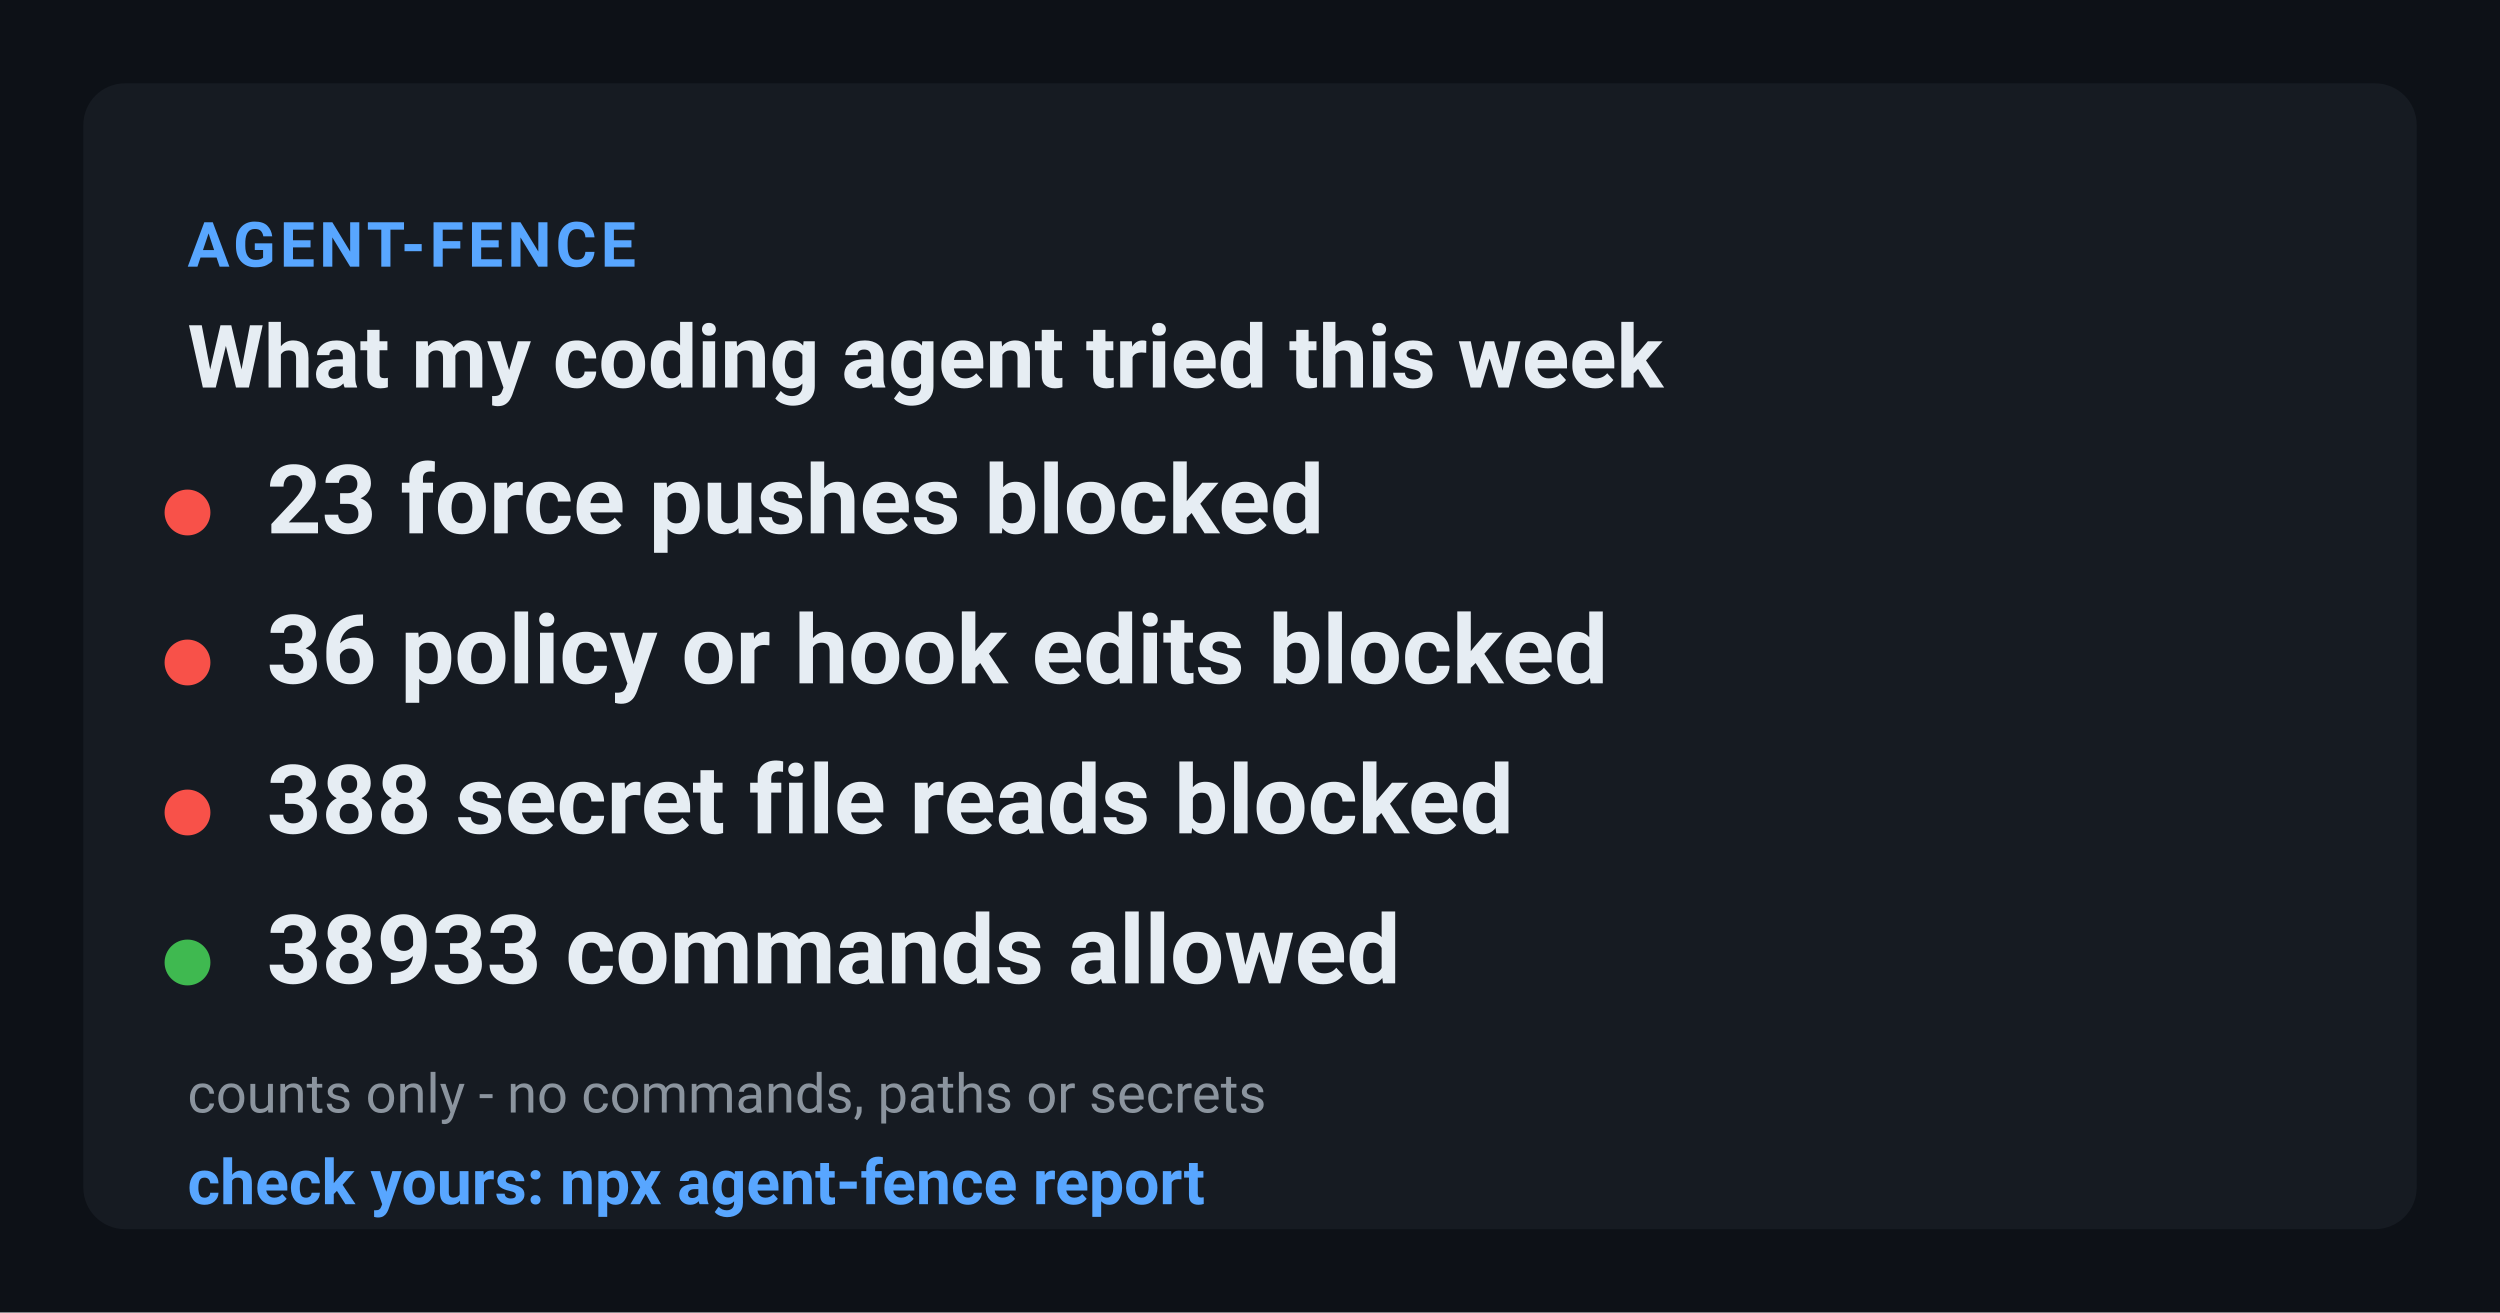
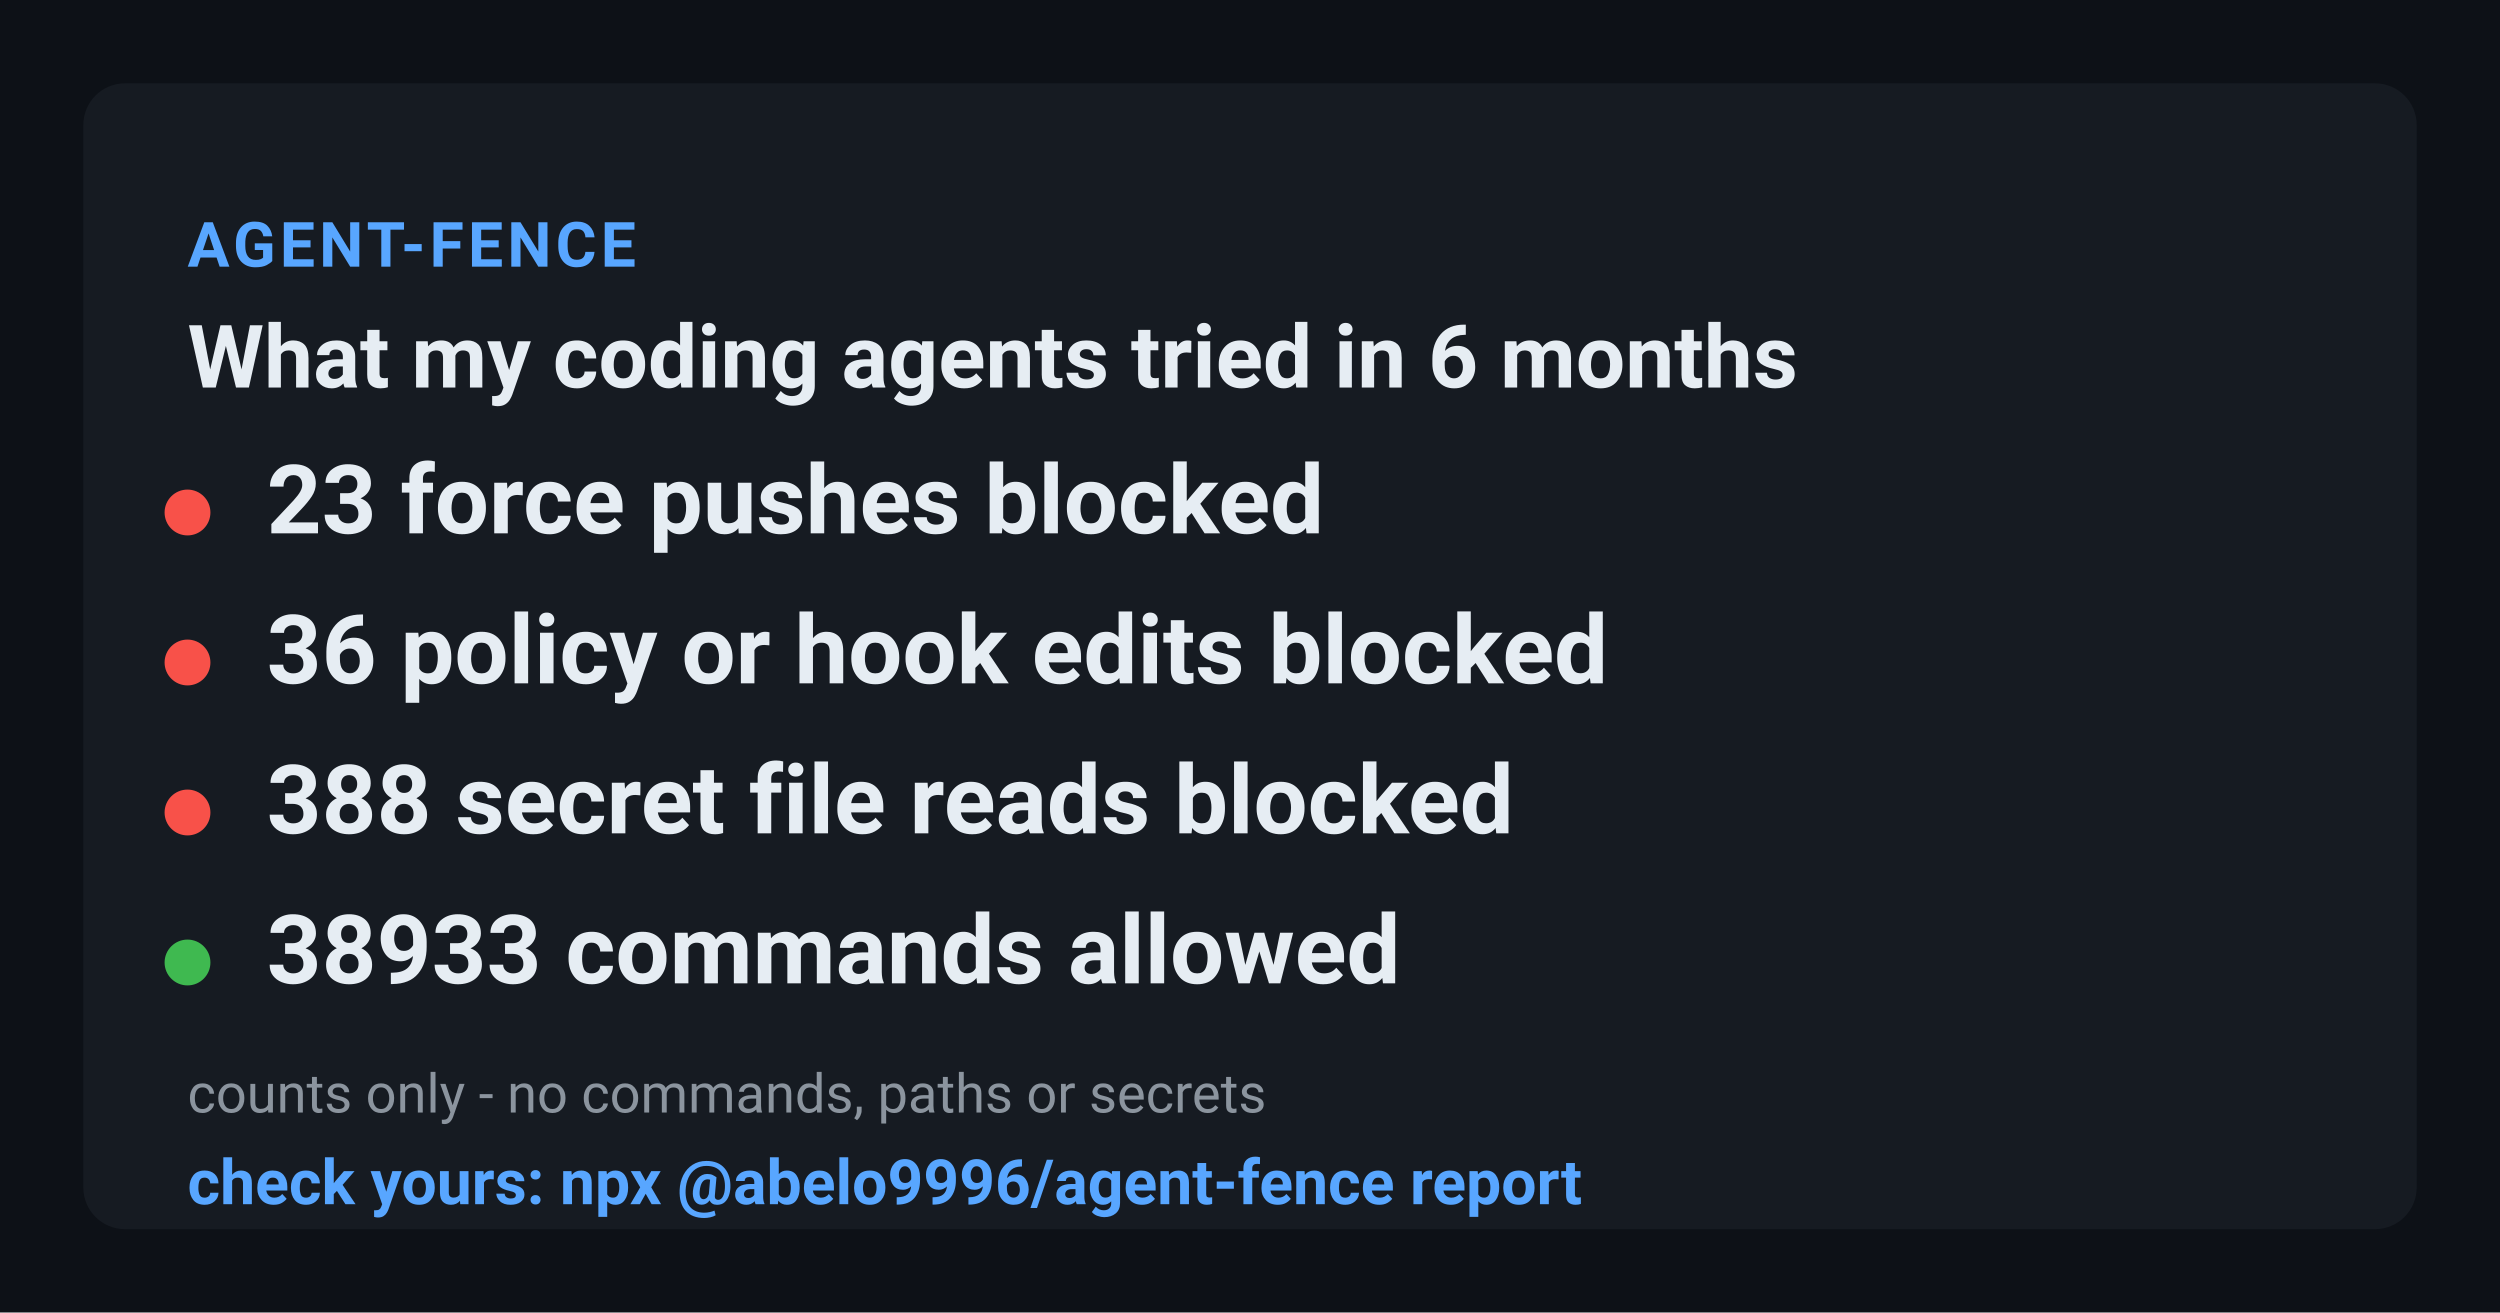
<svg xmlns="http://www.w3.org/2000/svg" width="1200" height="630" viewBox="0 0 1200 630" font-family="-apple-system, Segoe UI, Roboto, Helvetica, Arial, sans-serif">
  <rect width="1200" height="630" fill="#0d1117" />
  <rect x="40" y="40" width="1120" height="550" rx="20" fill="#161b22" />
  <text x="90" y="128" font-size="30" font-weight="700" letter-spacing="2" fill="#58a6ff">AGENT-FENCE</text>
-   <text x="90" y="186" font-size="42" font-weight="700" fill="#e6edf3">What my coding agent tried this week</text>
+   <text x="90" y="186" font-size="42" font-weight="700" fill="#e6edf3">What my coding agents tried in 6 months</text>
  <circle cx="90" cy="246" r="11" fill="#f85149" />
  <text x="128" y="256" font-size="46" font-weight="600" fill="#e6edf3">23 force pushes blocked</text>
  <circle cx="90" cy="318" r="11" fill="#f85149" />
  <text x="128" y="328" font-size="46" font-weight="600" fill="#e6edf3">36 policy or hook edits blocked</text>
  <circle cx="90" cy="390" r="11" fill="#f85149" />
  <text x="128" y="400" font-size="46" font-weight="600" fill="#e6edf3">388 secret file reads blocked</text>
  <circle cx="90" cy="462" r="11" fill="#3fb950" />
  <text x="128" y="472" font-size="46" font-weight="600" fill="#e6edf3">38933 commands allowed</text>
  <text x="90" y="534" font-size="26" fill="#8b949e">counts only - no commands, paths or secrets</text>
-   <text x="90" y="578" font-size="30" font-weight="600" fill="#58a6ff">check yours:  npx agent-fence report</text>
+   <text x="90" y="578" font-size="30" font-weight="600" fill="#58a6ff">check yours:  npx @abelo9996/agent-fence report</text>
</svg>
